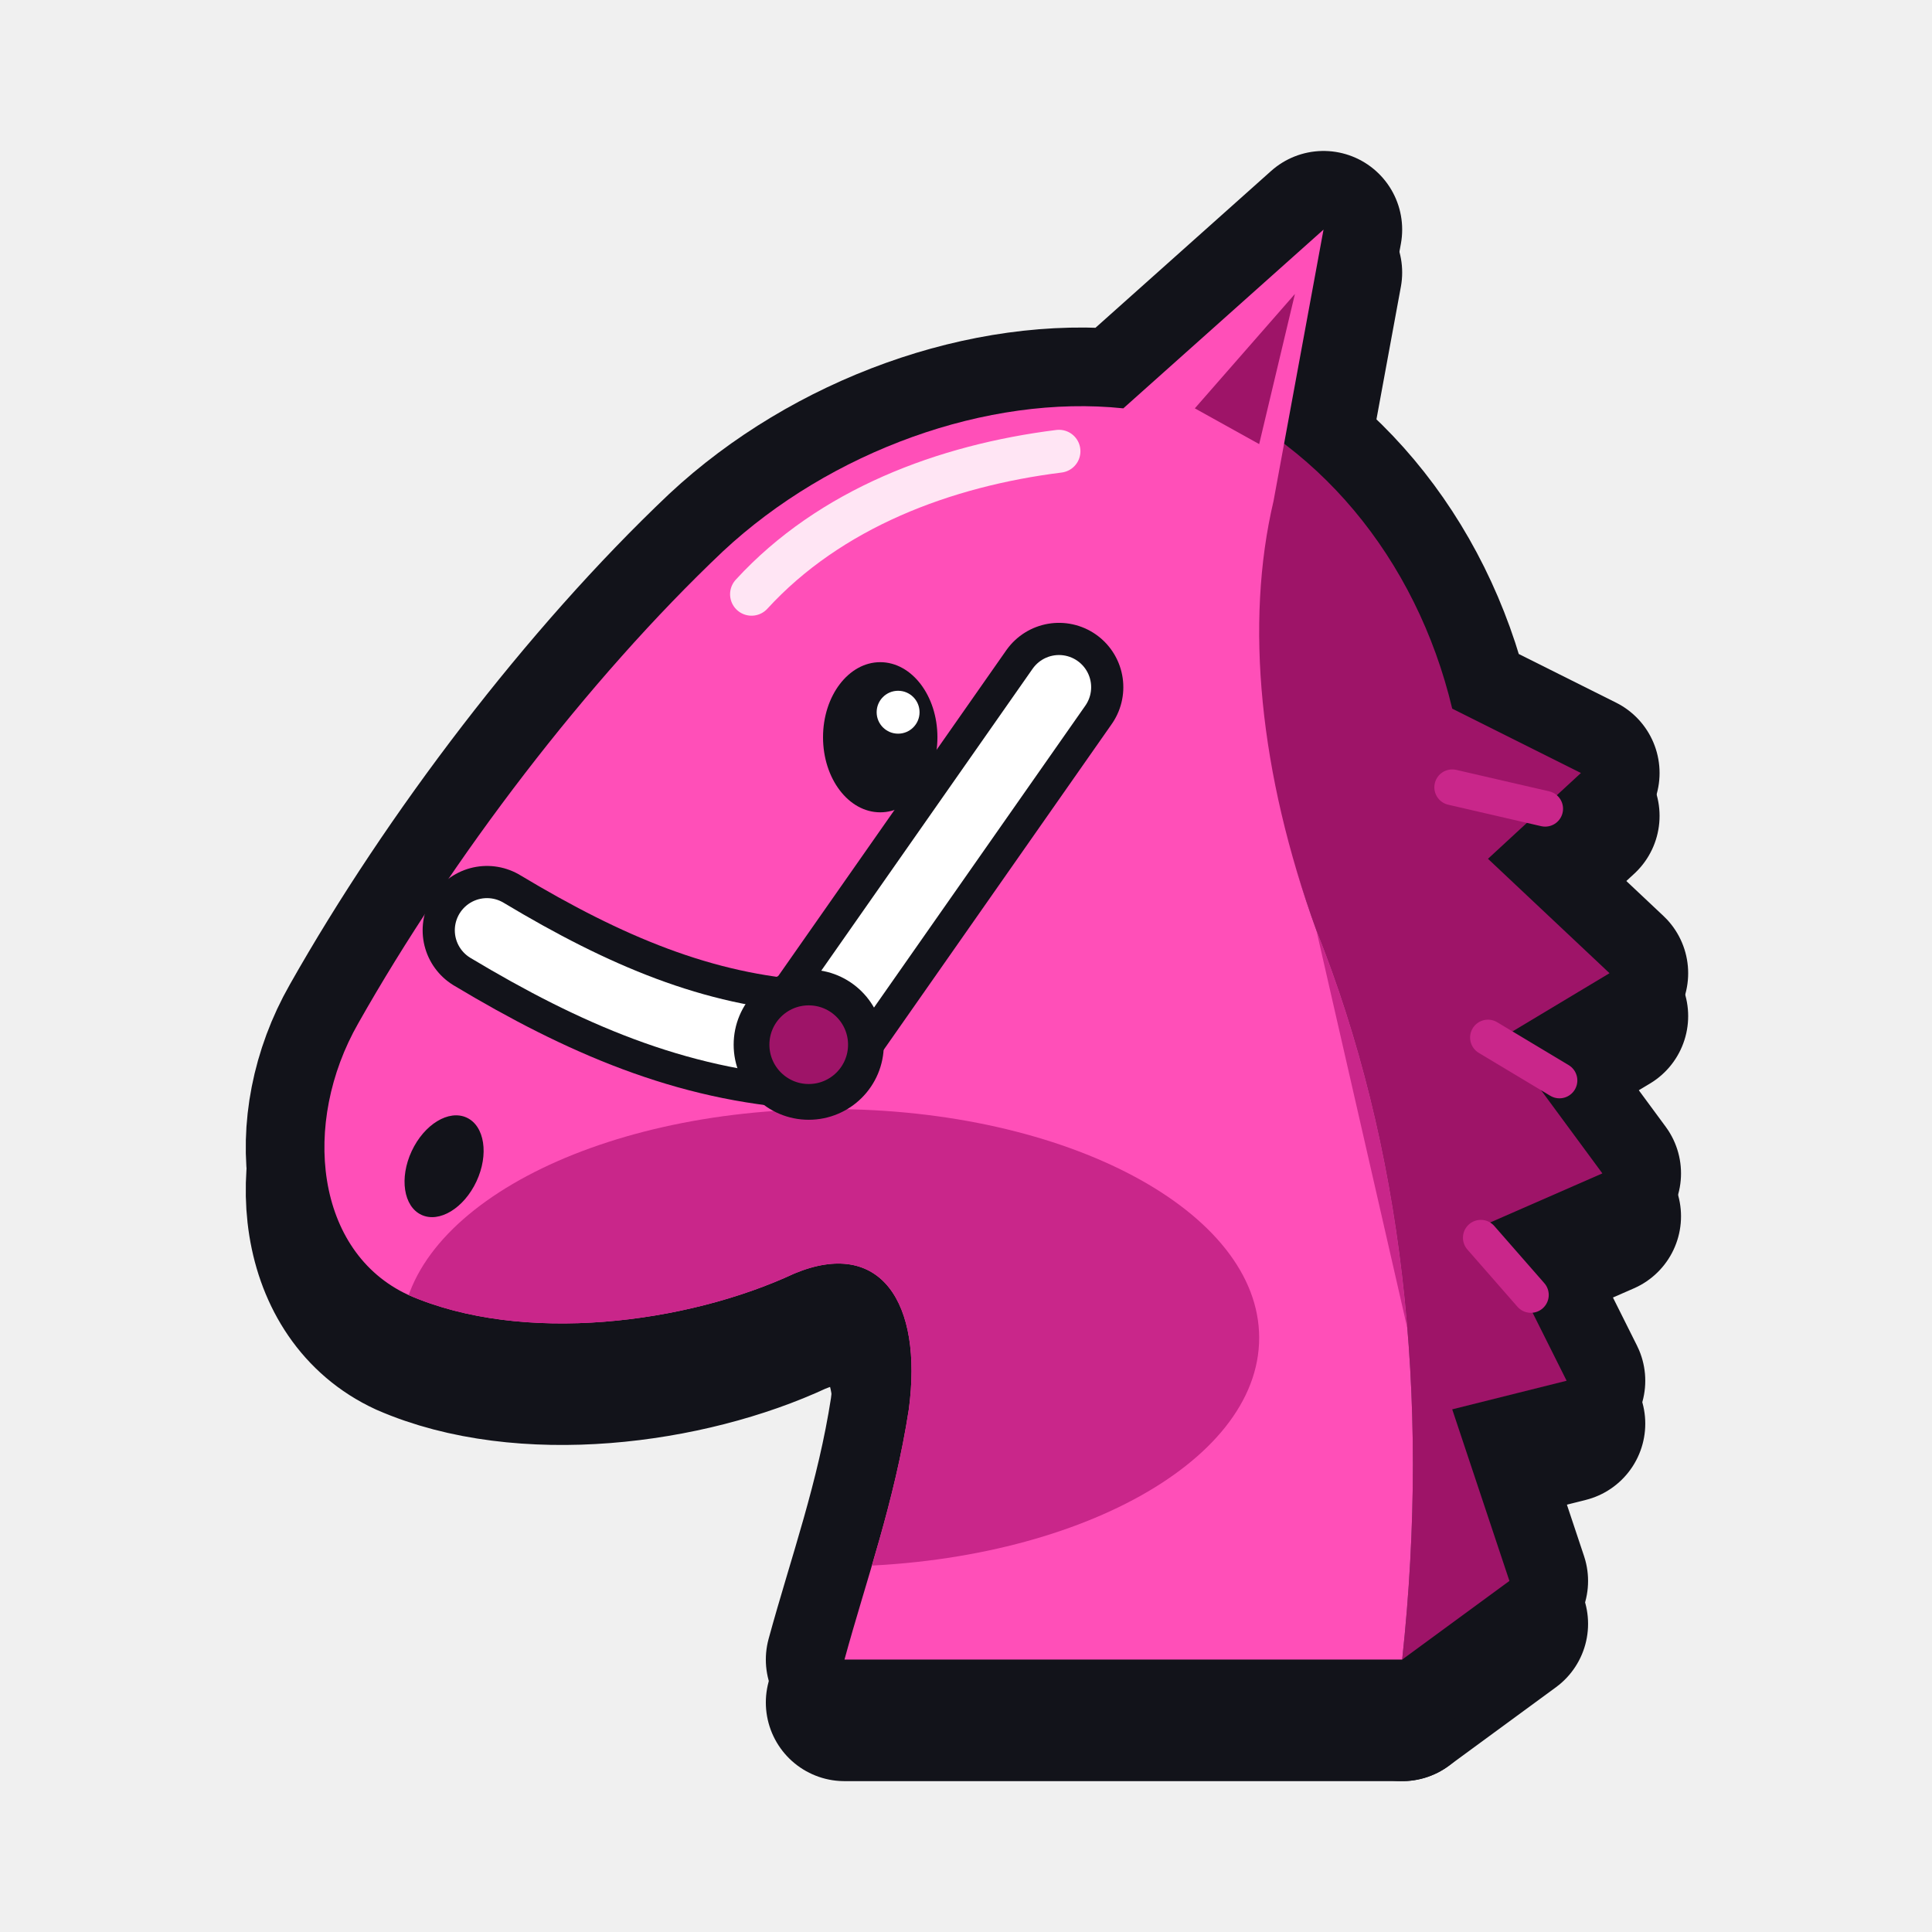
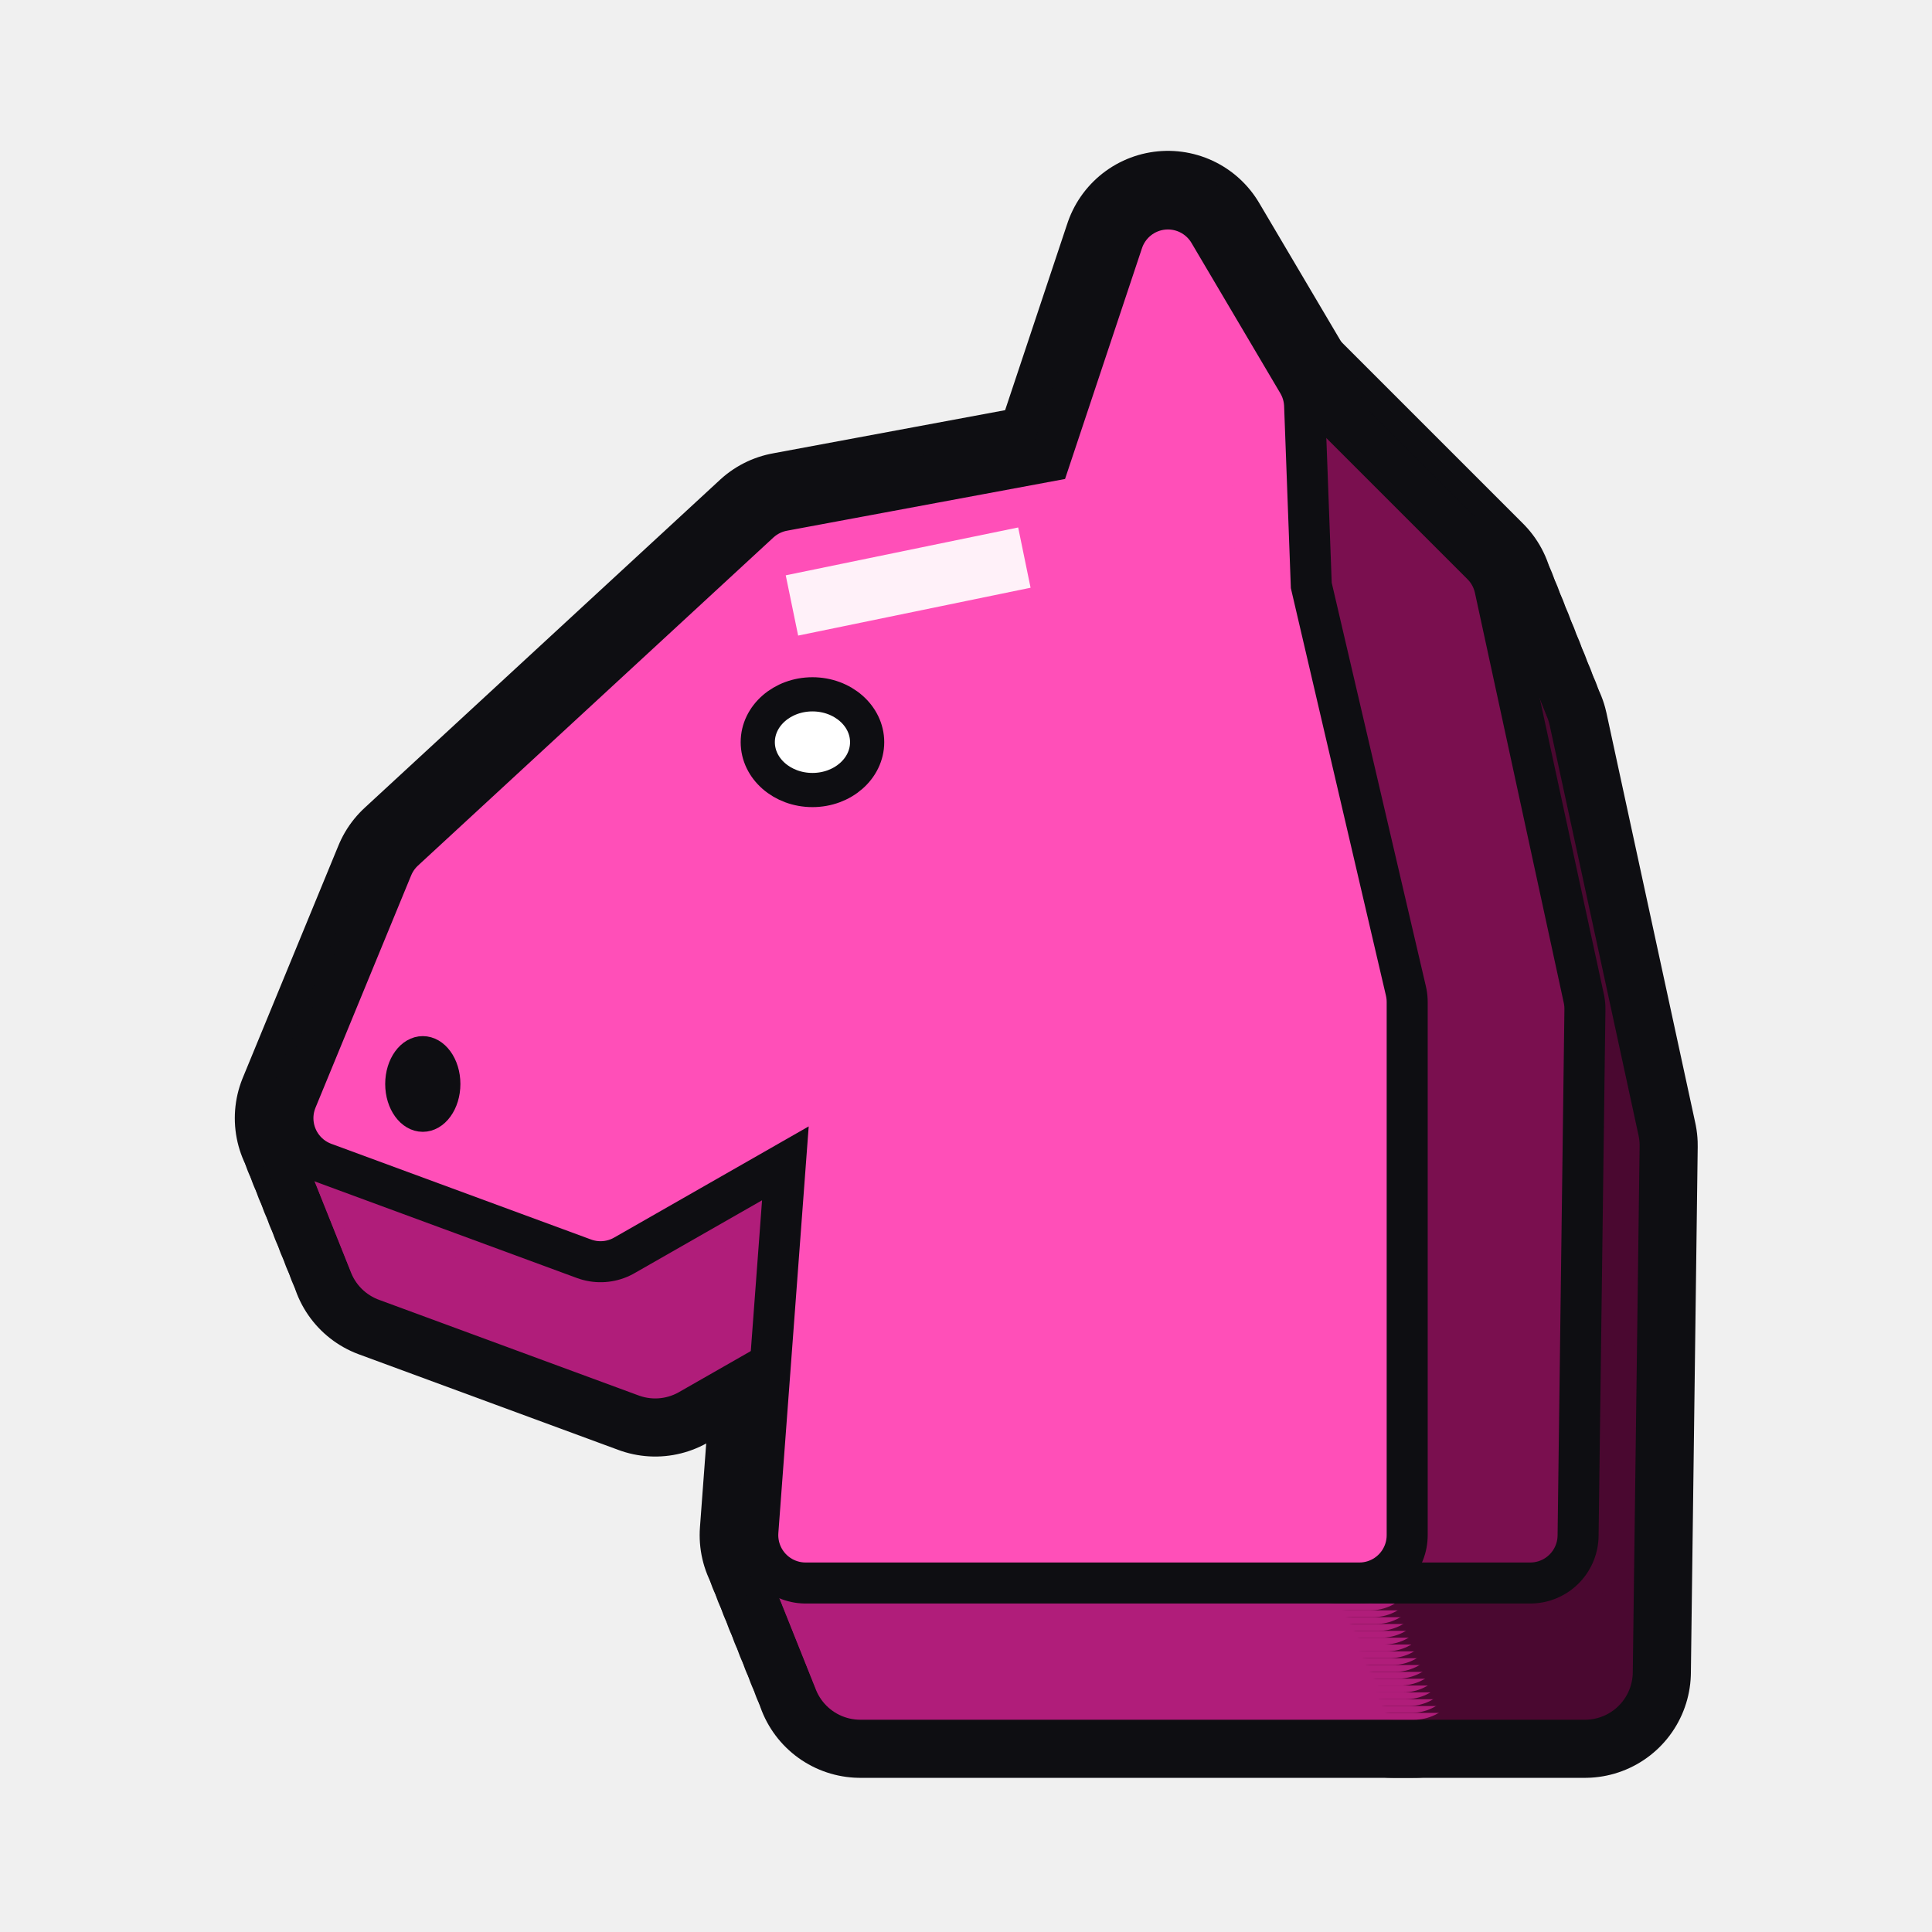
<svg xmlns="http://www.w3.org/2000/svg" viewBox="0 0 512 512" width="512" height="512">
-   <g id="fit" transform="translate(-3.58 -9.26) scale(0.9474)">
-     <g fill="#12131A" stroke="#12131A" stroke-width="44" stroke-linejoin="round" stroke-linecap="round">
-       <g transform="translate(0 12)">
-         <path d="M334 118 C372 132 400 166 410 208 L446 226 L420 250 L454 282 L424 300 L452 338 L420 352 L442 396 L410 404 L426 452 L396 474 C404 400 396 330 372 270 C356 226 346 170 334 118 Z" />
-         <path d="M396 474 C404 400 396 330 372 270 C356 226 352 184 360 150 L374 74 L318 124 C280 120 236 136 206 164 C168 200 130 250 104 296 C88 324 92 360 118 372 C150 386 196 380 226 366 C250 356 262 374 258 404 C254 430 246 452 240 474 Z" />
+   <g id="fit" transform="translate(-65.68 -68.00) scale(1.1613)">
+     <g transform="translate(256 256) scale(0.78) translate(-256 -256)">
+       <g transform="translate(0.0 0)">
+         <path d="M350.0 104.0 L424.0 178.0 L450.0 298.0 L448.0 452.0 L392.0 452.0 L394.0 300.0 L366.0 180.0 Z" fill="#0E0E12" fill-rule="nonzero" stroke="#0E0E12" stroke-width="62" stroke-linejoin="round" />
+         <path d="M342.0 78.0 L318.0 150.0 L232.0 166.0 L128.0 262.0 L100.0 330.0 L176.0 358.0 L246.0 318.0 L236.0 452.0 L398.0 452.0 L398.0 296.0 L370.0 176.0 L368.0 122.0 Z" fill="#0E0E12" fill-rule="nonzero" stroke="#0E0E12" stroke-width="62" stroke-linejoin="round" />
      </g>
-       <path d="M334 118 C372 132 400 166 410 208 L446 226 L420 250 L454 282 L424 300 L452 338 L420 352 L442 396 L410 404 L426 452 L396 474 C404 400 396 330 372 270 C356 226 346 170 334 118 Z" />
-       <path d="M396 474 C404 400 396 330 372 270 C356 226 352 184 360 150 L374 74 L318 124 C280 120 236 136 206 164 C168 200 130 250 104 296 C88 324 92 360 118 372 C150 386 196 380 226 366 C250 356 262 374 258 404 C254 430 246 452 240 474 Z" />
+       <g transform="translate(1.6 4)">
+         <path d="M350.0 104.0 L424.0 178.0 L450.0 298.0 L448.0 452.0 L392.0 452.0 L394.0 300.0 L366.0 180.0 Z" fill="#0E0E12" fill-rule="nonzero" stroke="#0E0E12" stroke-width="62" stroke-linejoin="round" />
+         <path d="M342.0 78.0 L318.0 150.0 L232.0 166.0 L128.0 262.0 L100.0 330.0 L176.0 358.0 L246.0 318.0 L236.0 452.0 L398.0 452.0 L398.0 296.0 L370.0 176.0 L368.0 122.0 Z" fill="#0E0E12" fill-rule="nonzero" stroke="#0E0E12" stroke-width="62" stroke-linejoin="round" />
+       </g>
+       <g transform="translate(3.2 8)">
+         <path d="M350.0 104.0 L424.0 178.0 L450.0 298.0 L448.0 452.0 L392.0 452.0 L394.0 300.0 L366.0 180.0 Z" fill="#0E0E12" fill-rule="nonzero" stroke="#0E0E12" stroke-width="62" stroke-linejoin="round" />
+         <path d="M342.0 78.0 L318.0 150.0 L232.0 166.0 L128.0 262.0 L100.0 330.0 L176.0 358.0 L246.0 318.0 L236.0 452.0 L398.0 452.0 L398.0 296.0 L370.0 176.0 L368.0 122.0 Z" fill="#0E0E12" fill-rule="nonzero" stroke="#0E0E12" stroke-width="62" stroke-linejoin="round" />
+       </g>
+       <g transform="translate(4.8 12)">
+         <path d="M350.0 104.0 L424.0 178.0 L450.0 298.0 L448.0 452.0 L392.0 452.0 L394.0 300.0 L366.0 180.0 Z" fill="#0E0E12" fill-rule="nonzero" stroke="#0E0E12" stroke-width="62" stroke-linejoin="round" />
+         <path d="M342.0 78.0 L318.0 150.0 L232.0 166.0 L128.0 262.0 L100.0 330.0 L176.0 358.0 L246.0 318.0 L236.0 452.0 L398.0 452.0 L398.0 296.0 L370.0 176.0 L368.0 122.0 Z" fill="#0E0E12" fill-rule="nonzero" stroke="#0E0E12" stroke-width="62" stroke-linejoin="round" />
+       </g>
+       <g transform="translate(6.4 16)">
+         <path d="M350.0 104.0 L424.0 178.0 L450.0 298.0 L448.0 452.0 L392.0 452.0 L394.0 300.0 L366.0 180.0 Z" fill="#0E0E12" fill-rule="nonzero" stroke="#0E0E12" stroke-width="62" stroke-linejoin="round" />
+         <path d="M342.0 78.0 L318.0 150.0 L232.0 166.0 L128.0 262.0 L100.0 330.0 L176.0 358.0 L246.0 318.0 L236.0 452.0 L398.0 452.0 L398.0 296.0 L370.0 176.0 L368.0 122.0 Z" fill="#0E0E12" fill-rule="nonzero" stroke="#0E0E12" stroke-width="62" stroke-linejoin="round" />
+       </g>
+       <g transform="translate(8.0 20)">
+         <path d="M350.0 104.0 L424.0 178.0 L450.0 298.0 L448.0 452.0 L392.0 452.0 L394.0 300.0 L366.0 180.0 Z" fill="#0E0E12" fill-rule="nonzero" stroke="#0E0E12" stroke-width="62" stroke-linejoin="round" />
+         <path d="M342.0 78.0 L318.0 150.0 L232.0 166.0 L128.0 262.0 L100.0 330.0 L176.0 358.0 L246.0 318.0 L236.0 452.0 L398.0 452.0 L398.0 296.0 L370.0 176.0 L368.0 122.0 Z" fill="#0E0E12" fill-rule="nonzero" stroke="#0E0E12" stroke-width="62" stroke-linejoin="round" />
+       </g>
+       <g transform="translate(9.6 24)">
+         <path d="M350.0 104.0 L424.0 178.0 L450.0 298.0 L448.0 452.0 L392.0 452.0 L394.0 300.0 L366.0 180.0 Z" fill="#0E0E12" fill-rule="nonzero" stroke="#0E0E12" stroke-width="62" stroke-linejoin="round" />
+         <path d="M342.0 78.0 L318.0 150.0 L232.0 166.0 L128.0 262.0 L100.0 330.0 L176.0 358.0 L246.0 318.0 L236.0 452.0 L398.0 452.0 L398.0 296.0 L370.0 176.0 L368.0 122.0 Z" fill="#0E0E12" fill-rule="nonzero" stroke="#0E0E12" stroke-width="62" stroke-linejoin="round" />
+       </g>
+       <g transform="translate(11.2 28)">
+         <path d="M350.0 104.0 L424.0 178.0 L450.0 298.0 L448.0 452.0 L392.0 452.0 L394.0 300.0 L366.0 180.0 Z" fill="#0E0E12" fill-rule="nonzero" stroke="#0E0E12" stroke-width="62" stroke-linejoin="round" />
+         <path d="M342.0 78.0 L318.0 150.0 L232.0 166.0 L128.0 262.0 L100.0 330.0 L176.0 358.0 L246.0 318.0 L236.0 452.0 L398.0 452.0 L398.0 296.0 L370.0 176.0 L368.0 122.0 Z" fill="#0E0E12" fill-rule="nonzero" stroke="#0E0E12" stroke-width="62" stroke-linejoin="round" />
+       </g>
+       <g transform="translate(12.8 32)">
+         <path d="M350.0 104.0 L424.0 178.0 L450.0 298.0 L448.0 452.0 L392.0 452.0 L394.0 300.0 L366.0 180.0 Z" fill="#0E0E12" fill-rule="nonzero" stroke="#0E0E12" stroke-width="62" stroke-linejoin="round" />
+         <path d="M342.0 78.0 L318.0 150.0 L232.0 166.0 L128.0 262.0 L100.0 330.0 L176.0 358.0 L246.0 318.0 L236.0 452.0 L398.0 452.0 L398.0 296.0 L370.0 176.0 L368.0 122.0 Z" fill="#0E0E12" fill-rule="nonzero" stroke="#0E0E12" stroke-width="62" stroke-linejoin="round" />
+       </g>
+       <g transform="translate(14.4 36)">
+         <path d="M350.0 104.0 L424.0 178.0 L450.0 298.0 L448.0 452.0 L392.0 452.0 L394.0 300.0 L366.0 180.0 Z" fill="#0E0E12" fill-rule="nonzero" stroke="#0E0E12" stroke-width="62" stroke-linejoin="round" />
+         <path d="M342.0 78.0 L318.0 150.0 L232.0 166.0 L128.0 262.0 L100.0 330.0 L176.0 358.0 L246.0 318.0 L236.0 452.0 L398.0 452.0 L398.0 296.0 L370.0 176.0 L368.0 122.0 Z" fill="#0E0E12" fill-rule="nonzero" stroke="#0E0E12" stroke-width="62" stroke-linejoin="round" />
+       </g>
+       <g transform="translate(16.0 40)">
+         <path d="M350.0 104.0 L424.0 178.0 L450.0 298.0 L448.0 452.0 L392.0 452.0 L394.0 300.0 L366.0 180.0 Z" fill="#0E0E12" fill-rule="nonzero" stroke="#0E0E12" stroke-width="62" stroke-linejoin="round" />
+         <path d="M342.0 78.0 L318.0 150.0 L232.0 166.0 L128.0 262.0 L100.0 330.0 L176.0 358.0 L246.0 318.0 L236.0 452.0 L398.0 452.0 L398.0 296.0 L370.0 176.0 L368.0 122.0 Z" fill="#0E0E12" fill-rule="nonzero" stroke="#0E0E12" stroke-width="62" stroke-linejoin="round" />
+       </g>
+       <g transform="translate(16.0 40)">
+         <path d="M350.0 104.0 L424.0 178.0 L450.0 298.0 L448.0 452.0 L392.0 452.0 L394.0 300.0 L366.0 180.0 Z" fill="#4A0830" fill-rule="nonzero" stroke="#4A0830" stroke-width="28" stroke-linejoin="round" />
+         <path d="M342.0 78.0 L318.0 150.0 L232.0 166.0 L128.0 262.0 L100.0 330.0 L176.0 358.0 L246.0 318.0 L236.0 452.0 L398.0 452.0 L398.0 296.0 L370.0 176.0 L368.0 122.0 Z" fill="#B01D7A" fill-rule="nonzero" stroke="#B01D7A" stroke-width="28" stroke-linejoin="round" />
+       </g>
+       <g transform="translate(15.2 38)">
+         <path d="M350.0 104.0 L424.0 178.0 L450.0 298.0 L448.0 452.0 L392.0 452.0 L394.0 300.0 L366.0 180.0 Z" fill="#4A0830" fill-rule="nonzero" stroke="#4A0830" stroke-width="28" stroke-linejoin="round" />
+         <path d="M342.0 78.0 L318.0 150.0 L232.0 166.0 L128.0 262.0 L100.0 330.0 L176.0 358.0 L246.0 318.0 L236.0 452.0 L398.0 452.0 L398.0 296.0 L370.0 176.0 L368.0 122.0 Z" fill="#B01D7A" fill-rule="nonzero" stroke="#B01D7A" stroke-width="28" stroke-linejoin="round" />
+       </g>
+       <g transform="translate(14.4 36)">
+         <path d="M350.0 104.0 L424.0 178.0 L450.0 298.0 L448.0 452.0 L392.0 452.0 L394.0 300.0 L366.0 180.0 Z" fill="#4A0830" fill-rule="nonzero" stroke="#4A0830" stroke-width="28" stroke-linejoin="round" />
+         <path d="M342.0 78.0 L318.0 150.0 L232.0 166.0 L128.0 262.0 L100.0 330.0 L176.0 358.0 L246.0 318.0 L236.0 452.0 L398.0 452.0 L398.0 296.0 L370.0 176.0 L368.0 122.0 Z" fill="#B01D7A" fill-rule="nonzero" stroke="#B01D7A" stroke-width="28" stroke-linejoin="round" />
+       </g>
+       <g transform="translate(13.6 34)">
+         <path d="M350.0 104.0 L424.0 178.0 L450.0 298.0 L448.0 452.0 L392.0 452.0 L394.0 300.0 L366.0 180.0 Z" fill="#4A0830" fill-rule="nonzero" stroke="#4A0830" stroke-width="28" stroke-linejoin="round" />
+         <path d="M342.0 78.0 L318.0 150.0 L232.0 166.0 L128.0 262.0 L100.0 330.0 L176.0 358.0 L246.0 318.0 L236.0 452.0 L398.0 452.0 L398.0 296.0 L370.0 176.0 L368.0 122.0 Z" fill="#B01D7A" fill-rule="nonzero" stroke="#B01D7A" stroke-width="28" stroke-linejoin="round" />
+       </g>
+       <g transform="translate(12.8 32)">
+         <path d="M350.0 104.0 L424.0 178.0 L450.0 298.0 L448.0 452.0 L392.0 452.0 L394.0 300.0 L366.0 180.0 Z" fill="#4A0830" fill-rule="nonzero" stroke="#4A0830" stroke-width="28" stroke-linejoin="round" />
+         <path d="M342.0 78.0 L318.0 150.0 L232.0 166.0 L128.0 262.0 L100.0 330.0 L176.0 358.0 L246.0 318.0 L236.0 452.0 L398.0 452.0 L398.0 296.0 L370.0 176.0 L368.0 122.0 Z" fill="#B01D7A" fill-rule="nonzero" stroke="#B01D7A" stroke-width="28" stroke-linejoin="round" />
+       </g>
+       <g transform="translate(12.0 30)">
+         <path d="M350.0 104.0 L424.0 178.0 L450.0 298.0 L448.0 452.0 L392.0 452.0 L394.0 300.0 L366.0 180.0 Z" fill="#4A0830" fill-rule="nonzero" stroke="#4A0830" stroke-width="28" stroke-linejoin="round" />
+         <path d="M342.0 78.0 L318.0 150.0 L232.0 166.0 L128.0 262.0 L100.0 330.0 L176.0 358.0 L246.0 318.0 L236.0 452.0 L398.0 452.0 L398.0 296.0 L370.0 176.0 L368.0 122.0 Z" fill="#B01D7A" fill-rule="nonzero" stroke="#B01D7A" stroke-width="28" stroke-linejoin="round" />
+       </g>
+       <g transform="translate(11.2 28)">
+         <path d="M350.0 104.0 L424.0 178.0 L450.0 298.0 L448.0 452.0 L392.0 452.0 L394.0 300.0 L366.0 180.0 Z" fill="#4A0830" fill-rule="nonzero" stroke="#4A0830" stroke-width="28" stroke-linejoin="round" />
+         <path d="M342.0 78.0 L318.0 150.0 L232.0 166.0 L128.0 262.0 L100.0 330.0 L176.0 358.0 L246.0 318.0 L236.0 452.0 L398.0 452.0 L398.0 296.0 L370.0 176.0 L368.0 122.0 Z" fill="#B01D7A" fill-rule="nonzero" stroke="#B01D7A" stroke-width="28" stroke-linejoin="round" />
+       </g>
+       <g transform="translate(10.4 26)">
+         <path d="M350.0 104.0 L424.0 178.0 L450.0 298.0 L448.0 452.0 L392.0 452.0 L394.0 300.0 L366.0 180.0 Z" fill="#4A0830" fill-rule="nonzero" stroke="#4A0830" stroke-width="28" stroke-linejoin="round" />
+         <path d="M342.0 78.0 L318.0 150.0 L232.0 166.0 L128.0 262.0 L100.0 330.0 L176.0 358.0 L246.0 318.0 L236.0 452.0 L398.0 452.0 L398.0 296.0 L370.0 176.0 L368.0 122.0 Z" fill="#B01D7A" fill-rule="nonzero" stroke="#B01D7A" stroke-width="28" stroke-linejoin="round" />
+       </g>
+       <g transform="translate(9.6 24)">
+         <path d="M350.0 104.0 L424.0 178.0 L450.0 298.0 L448.0 452.0 L392.0 452.0 L394.0 300.0 L366.0 180.0 Z" fill="#4A0830" fill-rule="nonzero" stroke="#4A0830" stroke-width="28" stroke-linejoin="round" />
+         <path d="M342.0 78.0 L318.0 150.0 L232.0 166.0 L128.0 262.0 L100.0 330.0 L176.0 358.0 L246.0 318.0 L236.0 452.0 L398.0 452.0 L398.0 296.0 L370.0 176.0 L368.0 122.0 Z" fill="#B01D7A" fill-rule="nonzero" stroke="#B01D7A" stroke-width="28" stroke-linejoin="round" />
+       </g>
+       <g transform="translate(8.8 22)">
+         <path d="M350.0 104.0 L424.0 178.0 L450.0 298.0 L448.0 452.0 L392.0 452.0 L394.0 300.0 L366.0 180.0 Z" fill="#4A0830" fill-rule="nonzero" stroke="#4A0830" stroke-width="28" stroke-linejoin="round" />
+         <path d="M342.0 78.0 L318.0 150.0 L232.0 166.0 L128.0 262.0 L100.0 330.0 L176.0 358.0 L246.0 318.0 L236.0 452.0 L398.0 452.0 L398.0 296.0 L370.0 176.0 L368.0 122.0 Z" fill="#B01D7A" fill-rule="nonzero" stroke="#B01D7A" stroke-width="28" stroke-linejoin="round" />
+       </g>
+       <g transform="translate(8.0 20)">
+         <path d="M350.0 104.0 L424.0 178.0 L450.0 298.0 L448.0 452.0 L392.0 452.0 L394.0 300.0 L366.0 180.0 Z" fill="#4A0830" fill-rule="nonzero" stroke="#4A0830" stroke-width="28" stroke-linejoin="round" />
+         <path d="M342.0 78.0 L318.0 150.0 L232.0 166.0 L128.0 262.0 L100.0 330.0 L176.0 358.0 L246.0 318.0 L236.0 452.0 L398.0 452.0 L398.0 296.0 L370.0 176.0 L368.0 122.0 Z" fill="#B01D7A" fill-rule="nonzero" stroke="#B01D7A" stroke-width="28" stroke-linejoin="round" />
+       </g>
+       <g transform="translate(7.2 18)">
+         <path d="M350.0 104.0 L424.0 178.0 L450.0 298.0 L448.0 452.0 L392.0 452.0 L394.0 300.0 L366.0 180.0 Z" fill="#4A0830" fill-rule="nonzero" stroke="#4A0830" stroke-width="28" stroke-linejoin="round" />
+         <path d="M342.0 78.0 L318.0 150.0 L232.0 166.0 L128.0 262.0 L100.0 330.0 L176.0 358.0 L246.0 318.0 L236.0 452.0 L398.0 452.0 L398.0 296.0 L370.0 176.0 L368.0 122.0 Z" fill="#B01D7A" fill-rule="nonzero" stroke="#B01D7A" stroke-width="28" stroke-linejoin="round" />
+       </g>
+       <g transform="translate(6.4 16)">
+         <path d="M350.0 104.0 L424.0 178.0 L450.0 298.0 L448.0 452.0 L392.0 452.0 L394.0 300.0 L366.0 180.0 Z" fill="#4A0830" fill-rule="nonzero" stroke="#4A0830" stroke-width="28" stroke-linejoin="round" />
+         <path d="M342.0 78.0 L318.0 150.0 L232.0 166.0 L128.0 262.0 L100.0 330.0 L176.0 358.0 L246.0 318.0 L236.0 452.0 L398.0 452.0 L398.0 296.0 L370.0 176.0 L368.0 122.0 Z" fill="#B01D7A" fill-rule="nonzero" stroke="#B01D7A" stroke-width="28" stroke-linejoin="round" />
+       </g>
+       <g transform="translate(5.6 14)">
+         <path d="M350.0 104.0 L424.0 178.0 L450.0 298.0 L448.0 452.0 L392.0 452.0 L394.0 300.0 L366.0 180.0 Z" fill="#4A0830" fill-rule="nonzero" stroke="#4A0830" stroke-width="28" stroke-linejoin="round" />
+         <path d="M342.0 78.0 L318.0 150.0 L232.0 166.0 L128.0 262.0 L100.0 330.0 L176.0 358.0 L246.0 318.0 L236.0 452.0 L398.0 452.0 L398.0 296.0 L370.0 176.0 L368.0 122.0 Z" fill="#B01D7A" fill-rule="nonzero" stroke="#B01D7A" stroke-width="28" stroke-linejoin="round" />
+       </g>
+       <g transform="translate(4.8 12)">
+         <path d="M350.0 104.0 L424.0 178.0 L450.0 298.0 L448.0 452.0 L392.0 452.0 L394.0 300.0 L366.0 180.0 Z" fill="#4A0830" fill-rule="nonzero" stroke="#4A0830" stroke-width="28" stroke-linejoin="round" />
+         <path d="M342.0 78.0 L318.0 150.0 L232.0 166.0 L128.0 262.0 L100.0 330.0 L176.0 358.0 L246.0 318.0 L236.0 452.0 L398.0 452.0 L398.0 296.0 L370.0 176.0 L368.0 122.0 Z" fill="#B01D7A" fill-rule="nonzero" stroke="#B01D7A" stroke-width="28" stroke-linejoin="round" />
+       </g>
+       <g transform="translate(4.0 10)">
+         <path d="M350.0 104.0 L424.0 178.0 L450.0 298.0 L448.0 452.0 L392.0 452.0 L394.0 300.0 L366.0 180.0 Z" fill="#4A0830" fill-rule="nonzero" stroke="#4A0830" stroke-width="28" stroke-linejoin="round" />
+         <path d="M342.0 78.0 L318.0 150.0 L232.0 166.0 L128.0 262.0 L100.0 330.0 L176.0 358.0 L246.0 318.0 L236.0 452.0 L398.0 452.0 L398.0 296.0 L370.0 176.0 L368.0 122.0 Z" fill="#B01D7A" fill-rule="nonzero" stroke="#B01D7A" stroke-width="28" stroke-linejoin="round" />
+       </g>
+       <g transform="translate(3.2 8)">
+         <path d="M350.0 104.0 L424.0 178.0 L450.0 298.0 L448.0 452.0 L392.0 452.0 L394.0 300.0 L366.0 180.0 Z" fill="#4A0830" fill-rule="nonzero" stroke="#4A0830" stroke-width="28" stroke-linejoin="round" />
+         <path d="M342.0 78.0 L318.0 150.0 L232.0 166.0 L128.0 262.0 L100.0 330.0 L176.0 358.0 L246.0 318.0 L236.0 452.0 L398.0 452.0 L398.0 296.0 L370.0 176.0 L368.0 122.0 Z" fill="#B01D7A" fill-rule="nonzero" stroke="#B01D7A" stroke-width="28" stroke-linejoin="round" />
+       </g>
+       <g transform="translate(2.4 6)">
+         <path d="M350.0 104.0 L424.0 178.0 L450.0 298.0 L448.0 452.0 L392.0 452.0 L394.0 300.0 L366.0 180.0 Z" fill="#4A0830" fill-rule="nonzero" stroke="#4A0830" stroke-width="28" stroke-linejoin="round" />
+         <path d="M342.0 78.0 L318.0 150.0 L232.0 166.0 L128.0 262.0 L100.0 330.0 L176.0 358.0 L246.0 318.0 L236.0 452.0 L398.0 452.0 L398.0 296.0 L370.0 176.0 L368.0 122.0 Z" fill="#B01D7A" fill-rule="nonzero" stroke="#B01D7A" stroke-width="28" stroke-linejoin="round" />
+       </g>
+       <g transform="translate(1.6 4)">
+         <path d="M350.0 104.0 L424.0 178.0 L450.0 298.0 L448.0 452.0 L392.0 452.0 L394.0 300.0 L366.0 180.0 Z" fill="#4A0830" fill-rule="nonzero" stroke="#4A0830" stroke-width="28" stroke-linejoin="round" />
+         <path d="M342.0 78.0 L318.0 150.0 L232.0 166.0 L128.0 262.0 L100.0 330.0 L176.0 358.0 L246.0 318.0 L236.0 452.0 L398.0 452.0 L398.0 296.0 L370.0 176.0 L368.0 122.0 Z" fill="#B01D7A" fill-rule="nonzero" stroke="#B01D7A" stroke-width="28" stroke-linejoin="round" />
+       </g>
+       <g transform="translate(0.8 2)">
+         <path d="M350.0 104.0 L424.0 178.0 L450.0 298.0 L448.0 452.0 L392.0 452.0 L394.0 300.0 L366.0 180.0 Z" fill="#4A0830" fill-rule="nonzero" stroke="#4A0830" stroke-width="28" stroke-linejoin="round" />
+         <path d="M342.0 78.0 L318.0 150.0 L232.0 166.0 L128.0 262.0 L100.0 330.0 L176.0 358.0 L246.0 318.0 L236.0 452.0 L398.0 452.0 L398.0 296.0 L370.0 176.0 L368.0 122.0 Z" fill="#B01D7A" fill-rule="nonzero" stroke="#B01D7A" stroke-width="28" stroke-linejoin="round" />
+       </g>
+       <path d="M350.0 104.0 L424.0 178.0 L450.0 298.0 L448.0 452.0 L392.0 452.0 L394.0 300.0 L366.0 180.0 Z" fill="#0E0E12" fill-rule="nonzero" stroke="#0E0E12" stroke-width="40" stroke-linejoin="round" />
+       <path d="M350.0 104.0 L424.0 178.0 L450.0 298.0 L448.0 452.0 L392.0 452.0 L394.0 300.0 L366.0 180.0 Z" fill="#7A0F4F" fill-rule="nonzero" stroke="#7A0F4F" stroke-width="16" stroke-linejoin="round" />
+       <path d="M342.0 78.0 L318.0 150.0 L232.0 166.0 L128.0 262.0 L100.0 330.0 L176.0 358.0 L246.0 318.0 L236.0 452.0 L398.0 452.0 L398.0 296.0 L370.0 176.0 L368.0 122.0 Z" fill="#0E0E12" fill-rule="nonzero" stroke="#0E0E12" stroke-width="40" stroke-linejoin="round" />
+       <path d="M342.0 78.0 L318.0 150.0 L232.0 166.0 L128.0 262.0 L100.0 330.0 L176.0 358.0 L246.0 318.0 L236.0 452.0 L398.0 452.0 L398.0 296.0 L370.0 176.0 L368.0 122.0 Z" fill="#FF4FB8" fill-rule="nonzero" stroke="#FF4FB8" stroke-width="16" stroke-linejoin="round" />
+       <path d="M222 220 A16 14 0 1 1 254 220 A16 14 0 1 1 222 220 Z" fill="#FFFFFF" stroke="#0E0E12" stroke-width="10" stroke-linejoin="round" />
+       <path d="M116 320 A8 11 0 1 1 132 320 A8 11 0 1 1 116 320 Z" fill="#0E0E12" stroke="#0E0E12" stroke-width="6" stroke-linejoin="round" />
+       <path d="M232 180 L300 166" stroke="#FFFFFF" stroke-width="18" opacity="0.92" />
    </g>
-     <defs>
-       <clipPath id="hs">
-         <path d="M396 474 C404 400 396 330 372 270 C356 226 352 184 360 150 L374 74 L318 124 C280 120 236 136 206 164 C168 200 130 250 104 296 C88 324 92 360 118 372 C150 386 196 380 226 366 C250 356 262 374 258 404 C254 430 246 452 240 474 Z" />
-       </clipPath>
-     </defs>
-     <path d="M334 118 C372 132 400 166 410 208 L446 226 L420 250 L454 282 L424 300 L452 338 L420 352 L442 396 L410 404 L426 452 L396 474 C404 400 396 330 372 270 C356 226 346 170 334 118 Z" fill="#9E1468" />
-     <path d="M410 230 L436 236 M420 300 L440 312 M418 356 L432 372" stroke="#C9268A" stroke-width="10" stroke-linecap="round" />
-     <path d="M396 474 C404 400 396 330 372 270 C356 226 352 184 360 150 L374 74 L318 124 C280 120 236 136 206 164 C168 200 130 250 104 296 C88 324 92 360 118 372 C150 386 196 380 226 366 C250 356 262 374 258 404 C254 430 246 452 240 474 Z" fill="#FF4FB8" />
-     <g clip-path="url(#hs)">
-       <ellipse cx="236" cy="384" rx="120" ry="64" fill="#C9268A" />
-       <path d="M372 270 C356 226 352 184 360 150 L420 150 L420 480 Z" fill="#C9268A" />
-     </g>
-     <path d="M366 92 L338 124 L356 134 Z" fill="#9E1468" />
-     <ellipse cx="250" cy="216" rx="16" ry="21" fill="#12131A" />
-     <circle cx="255" cy="209" r="6" fill="#FFFFFF" />
-     <ellipse cx="128" cy="336" rx="10" ry="15" fill="#12131A" transform="rotate(25 128 336)" />
-     <path d="M140 270 C170 288 198 300 230 302 L300 202" fill="none" stroke="#12131A" stroke-width="36" stroke-linecap="round" stroke-linejoin="round" />
-     <path d="M140 270 C170 288 198 300 230 302 L300 202" fill="none" stroke="#FFFFFF" stroke-width="18" stroke-linecap="round" stroke-linejoin="round" />
-     <circle cx="230" cy="302" r="16" fill="#9E1468" stroke="#12131A" stroke-width="10" />
-     <path d="M214 176 C236 152 268 140 300 136" fill="none" stroke="#FFFFFF" stroke-width="12" stroke-linecap="round" opacity="0.85" />
  </g>
</svg>
